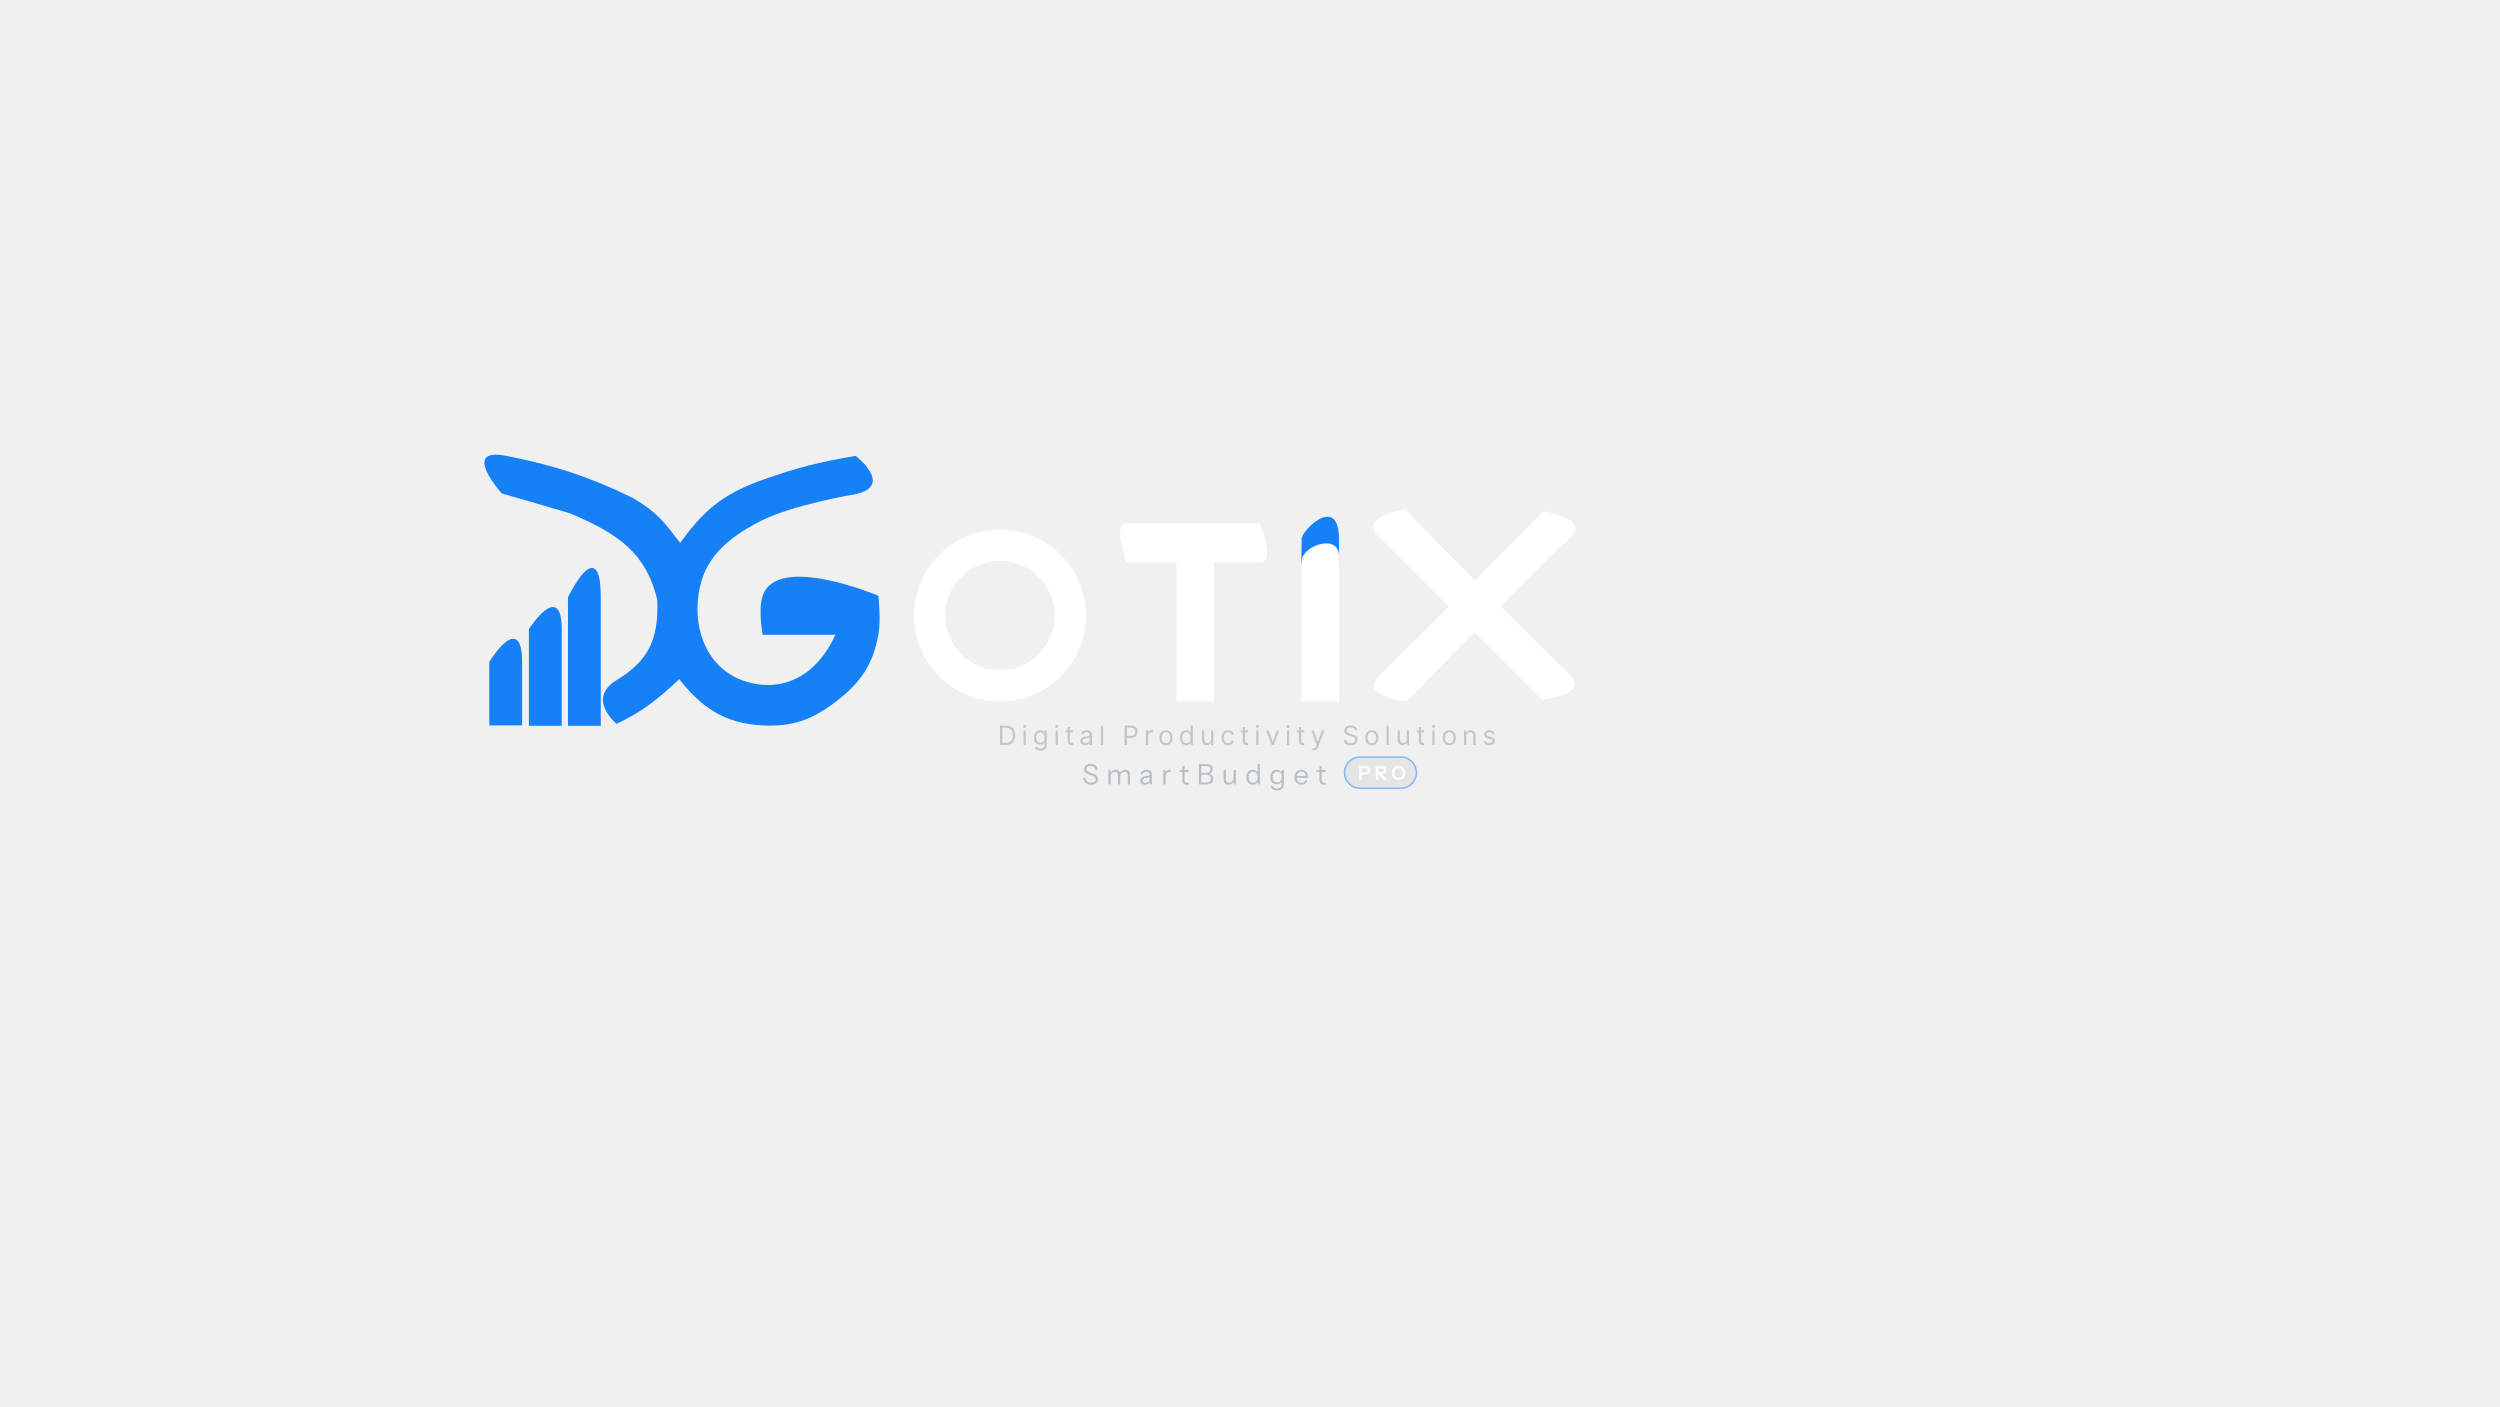
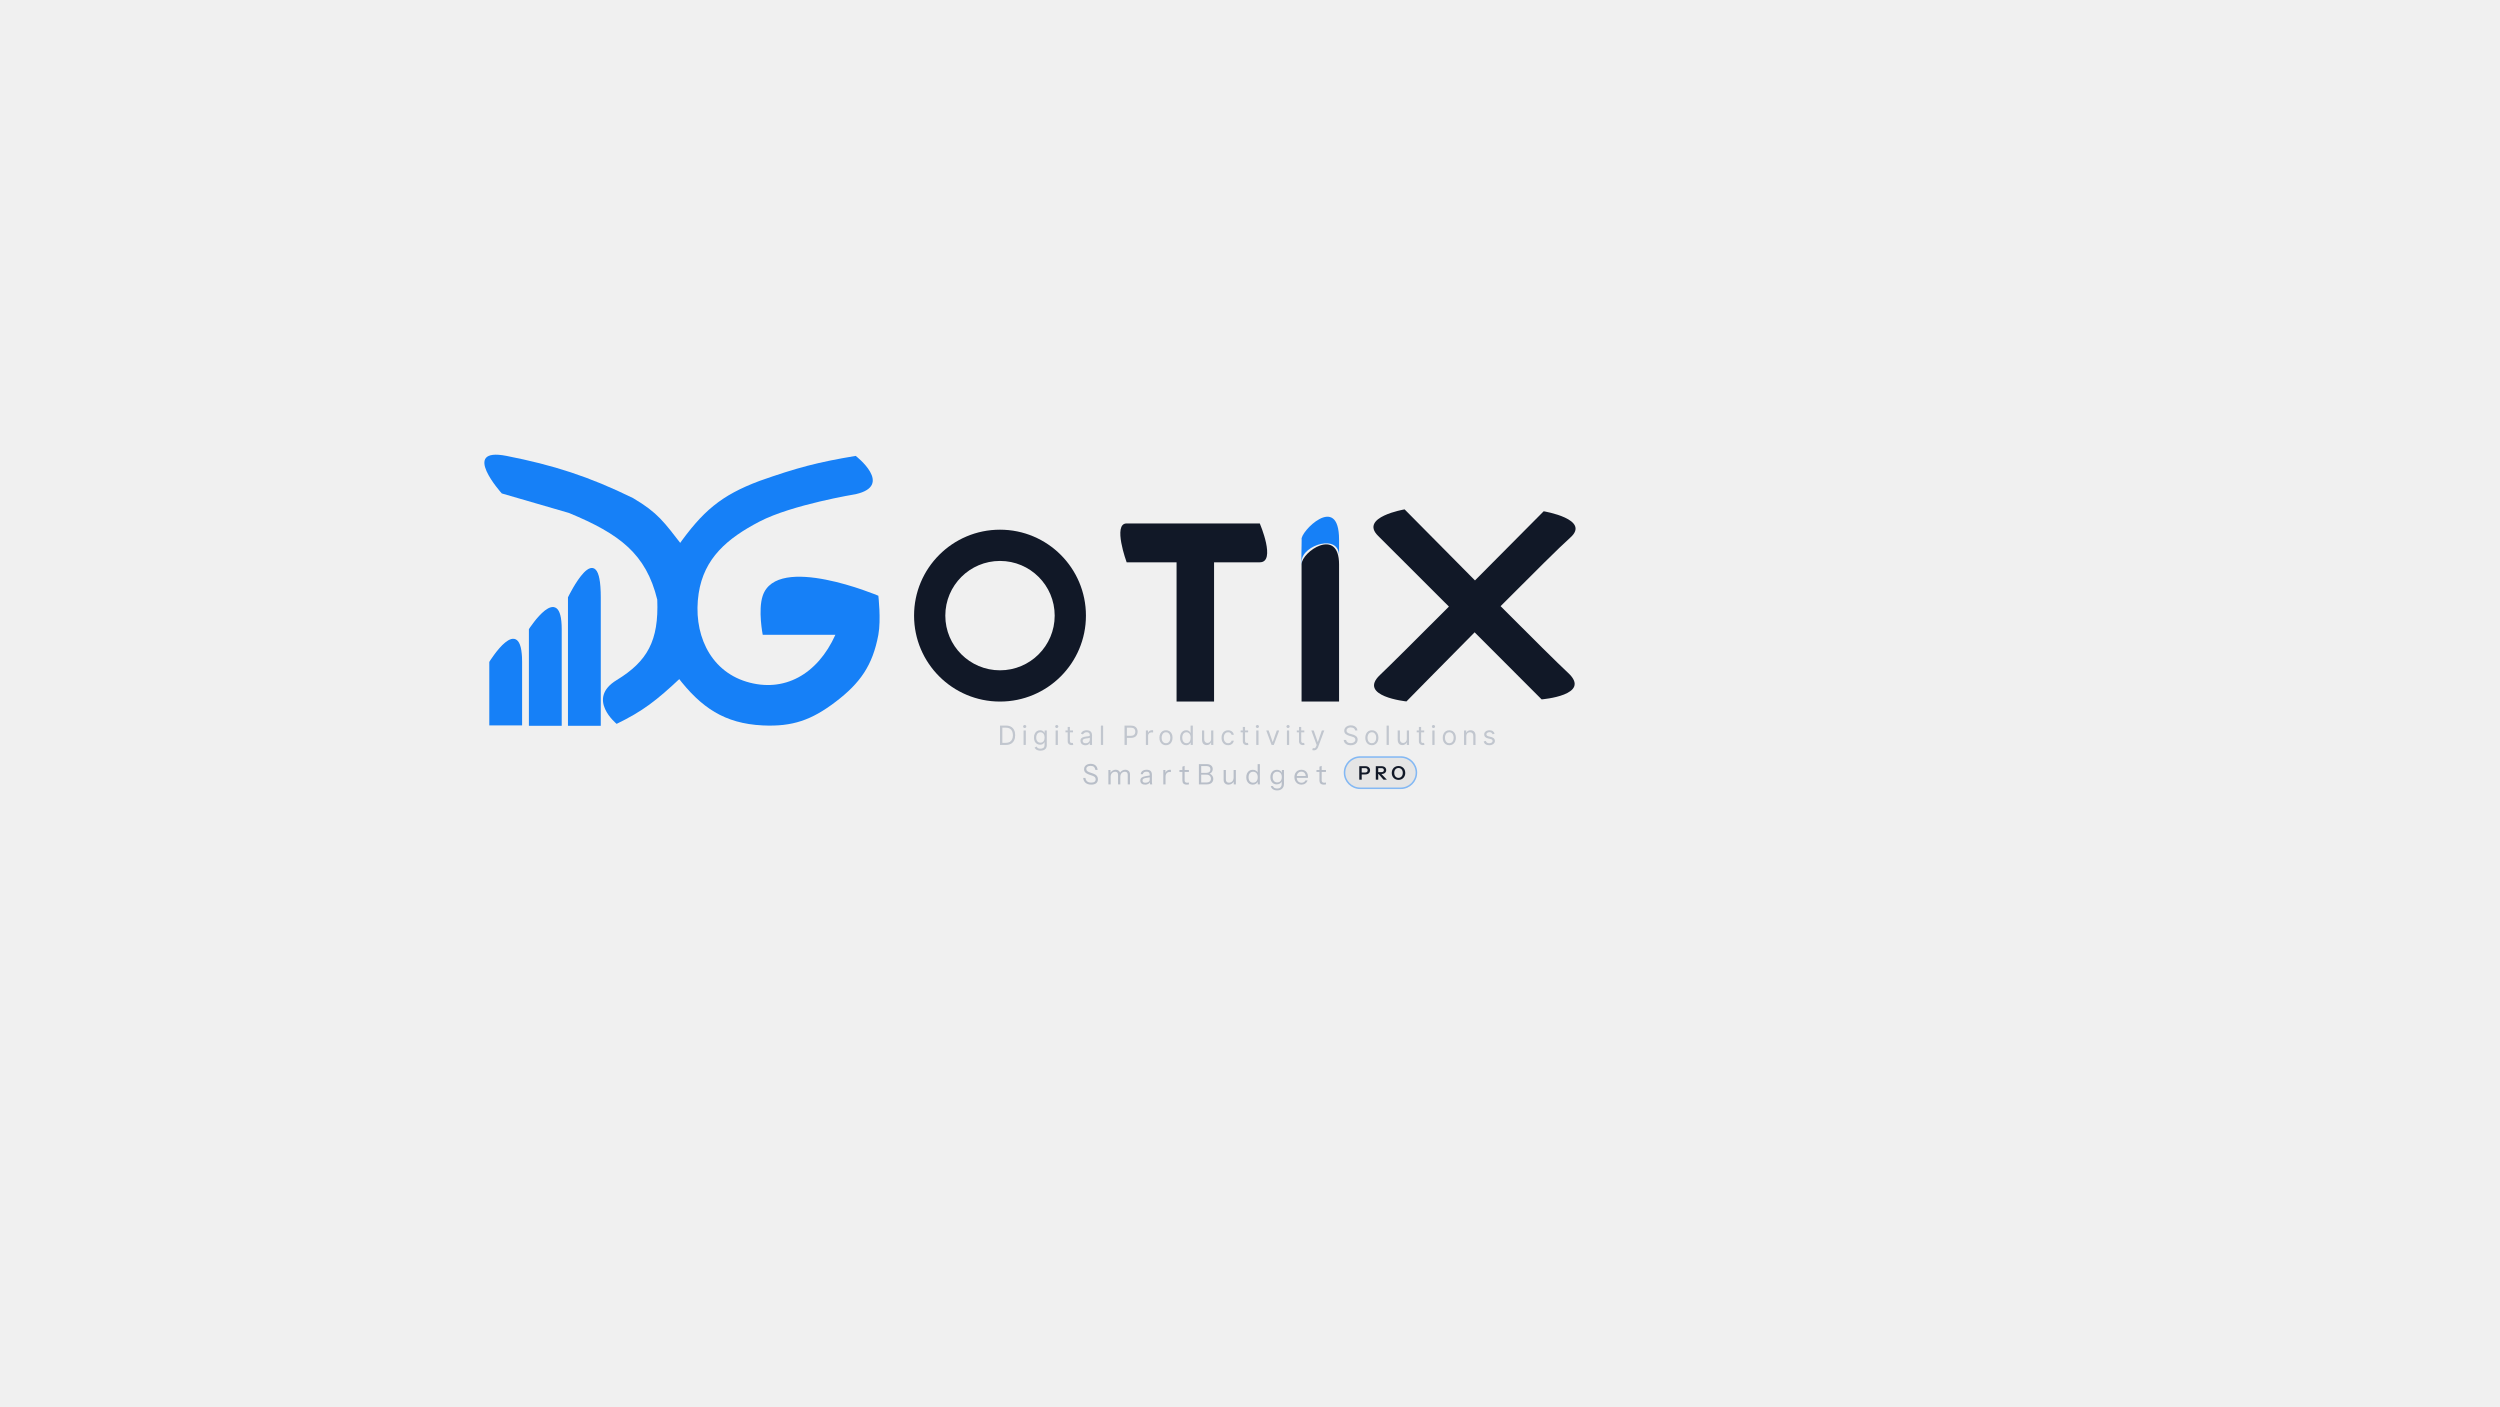
<svg xmlns="http://www.w3.org/2000/svg" width="1600" height="900" viewBox="0 0 1600 900" fill="none">
  <path d="M405.145 318.77C376.923 304.932 354.113 297.669 324.145 291.77C294.178 285.872 321.14 315.794 321.14 315.794L364.14 328.294C396.605 341.748 413.494 354.47 420.645 383.77C421.696 410.083 414.349 423.252 394.645 435.27C374.942 447.288 394.645 463.27 394.645 463.27C411.221 455.234 420.137 448.396 435.645 433.77L437.145 349.77C424.71 333.752 421.145 328.27 405.145 318.77Z" fill="#1680F7" />
  <path d="M339 402.805C339.056 402.717 359 371.788 359 402.805V464H339V402.805Z" fill="#1680F7" />
  <path fill="#1680F7" d="M339 402.805C339.056 402.717 359 371.788 359 402.805V464H339V402.805Z" stroke="#1680F7" />
  <path d="M364 382.406C364.06 382.281 384 341.055 384 382.406V464H364V382.406Z" fill="#1680F7" />
  <path fill="#1680F7" d="M364 382.406C364.06 382.281 384 341.055 384 382.406V464H364V382.406Z" stroke="#1680F7" />
  <path d="M313.646 423.77C313.681 423.712 333.645 391.299 333.646 423.77V463.77H313.646V423.77Z" fill="#1680F7" />
  <path fill="#1680F7" d="M313.646 423.77C313.681 423.712 333.645 391.299 333.646 423.77V463.77H313.646V423.77Z" stroke="#1680F7" />
  <path d="M547.646 316.27C572.237 310.719 547.646 291.77 547.646 291.77C523.484 295.794 510.024 299.326 486.146 307.77C461.334 317.066 449.66 327.168 433.646 349.77V390.77V433.27C448.661 452.847 463.688 463.095 488.146 464.27C507.204 465.186 519.445 460.804 534.646 449.27C550.525 437.222 558.485 425.864 562.146 406.27C563.938 396.673 562.146 381.27 562.146 381.27C562.146 381.27 497.395 353.892 488.146 381.27C485.021 390.52 488.146 406.27 488.146 406.27H534.646C523.214 431.674 501.697 443.638 477.646 436.27C453.671 428.926 443.371 404.559 447.146 379.77C450.58 357.215 465.392 344.58 486.146 333.77C506.899 322.96 547.646 316.27 547.646 316.27Z" fill="#1680F7" />
-   <path d="M640 449C670.376 449 695 424.376 695 394C695 363.624 670.376 339 640 339C609.624 339 585 363.624 585 394C585 424.376 609.624 449 640 449ZM640 429C620.67 429 605 413.33 605 394C605 374.67 620.67 359 640 359C659.33 359 675 374.67 675 394C675 413.33 659.33 429 640 429Z" fill="white" />
-   <path d="M806.266 335C806.266 335 816.917 359.873 806.266 359.873H776.999V449H752.999V359.873C735.782 359.873 721.135 359.873 721.058 359.873C721.058 359.873 711.928 335 721.058 335H806.266Z" fill="white" />
-   <path d="M833 361.241C833 353 857 337 857 361.241C857 385.481 857 449 857 449H833C833 449 833 369.481 833 361.241Z" fill="white" />
+   <path d="M640 449C670.376 449 695 424.376 695 394C695 363.624 670.376 339 640 339C609.624 339 585 363.624 585 394C585 424.376 609.624 449 640 449ZM640 429C620.67 429 605 413.33 605 394C605 374.67 620.67 359 640 359C659.33 359 675 374.67 675 394C675 413.33 659.33 429 640 429Z" fill="#111827" />
+   <path d="M806.266 335C806.266 335 816.917 359.873 806.266 359.873H776.999V449H752.999V359.873C735.782 359.873 721.135 359.873 721.058 359.873C721.058 359.873 711.928 335 721.058 335H806.266Z" fill="#111827" />
+   <path d="M833 361.241C833 353 857 337 857 361.241C857 385.481 857 449 857 449H833C833 449 833 369.481 833 361.241Z" fill="#111827" />
  <path d="M833.06 345.383C831.606 340.805 857 314.765 857 345.383C857 376 857 356.277 857 356.277C857.486 341.05 833.502 348.86 833.06 359C832.619 369.14 833.06 345.383 833.06 345.383Z" fill="#1680F7" />
  <path opacity="0.85" d="M956.563 469.554L955.283 469.916C955.203 469.703 955.084 469.496 954.927 469.294C954.774 469.089 954.565 468.92 954.299 468.787C954.034 468.654 953.694 468.588 953.279 468.588C952.712 468.588 952.239 468.719 951.86 468.98C951.486 469.238 951.299 469.566 951.299 469.964C951.299 470.319 951.428 470.598 951.685 470.804C951.943 471.009 952.345 471.18 952.893 471.317L954.269 471.655C955.098 471.856 955.716 472.164 956.122 472.578C956.529 472.989 956.732 473.518 956.732 474.166C956.732 474.697 956.579 475.172 956.273 475.591C955.972 476.009 955.549 476.339 955.006 476.581C954.462 476.822 953.83 476.943 953.11 476.943C952.164 476.943 951.381 476.738 950.762 476.327C950.142 475.917 949.749 475.317 949.584 474.528L950.937 474.19C951.066 474.689 951.309 475.064 951.667 475.313C952.029 475.563 952.502 475.688 953.086 475.688C953.75 475.688 954.277 475.547 954.668 475.265C955.062 474.979 955.259 474.637 955.259 474.239C955.259 473.917 955.146 473.647 954.921 473.43C954.696 473.208 954.35 473.043 953.883 472.935L952.337 472.572C951.488 472.371 950.864 472.059 950.466 471.637C950.071 471.21 949.874 470.677 949.874 470.037C949.874 469.514 950.021 469.051 950.315 468.648C950.613 468.246 951.017 467.93 951.528 467.701C952.044 467.471 952.627 467.357 953.279 467.357C954.197 467.357 954.917 467.558 955.44 467.96C955.968 468.363 956.342 468.894 956.563 469.554Z" fill="#B8BEC8" />
  <path opacity="0.85" d="M938.415 471.172V476.75H936.991V467.477H938.367V468.926H938.488C938.705 468.455 939.035 468.077 939.478 467.791C939.921 467.501 940.492 467.357 941.192 467.357C941.82 467.357 942.37 467.485 942.841 467.743C943.311 467.996 943.678 468.383 943.939 468.902C944.201 469.417 944.332 470.069 944.332 470.858V476.75H942.907V470.955C942.907 470.226 942.718 469.659 942.339 469.252C941.961 468.842 941.442 468.636 940.782 468.636C940.327 468.636 939.921 468.735 939.562 468.932C939.208 469.129 938.929 469.417 938.723 469.795C938.518 470.174 938.415 470.633 938.415 471.172Z" fill="#B8BEC8" />
  <path opacity="0.85" d="M927.554 476.943C926.717 476.943 925.983 476.744 925.351 476.346C924.723 475.947 924.232 475.39 923.878 474.673C923.528 473.957 923.353 473.12 923.353 472.162C923.353 471.196 923.528 470.353 923.878 469.632C924.232 468.912 924.723 468.353 925.351 467.954C925.983 467.556 926.717 467.357 927.554 467.357C928.391 467.357 929.124 467.556 929.752 467.954C930.384 468.353 930.875 468.912 931.225 469.632C931.579 470.353 931.756 471.196 931.756 472.162C931.756 473.12 931.579 473.957 931.225 474.673C930.875 475.39 930.384 475.947 929.752 476.346C929.124 476.744 928.391 476.943 927.554 476.943ZM927.554 475.663C928.19 475.663 928.713 475.5 929.124 475.174C929.534 474.848 929.838 474.42 930.035 473.888C930.233 473.357 930.331 472.782 930.331 472.162C930.331 471.542 930.233 470.965 930.035 470.429C929.838 469.894 929.534 469.461 929.124 469.131C928.713 468.801 928.19 468.636 927.554 468.636C926.918 468.636 926.395 468.801 925.985 469.131C925.574 469.461 925.27 469.894 925.073 470.429C924.876 470.965 924.777 471.542 924.777 472.162C924.777 472.782 924.876 473.357 925.073 473.888C925.27 474.42 925.574 474.848 925.985 475.174C926.395 475.5 926.918 475.663 927.554 475.663Z" fill="#B8BEC8" />
  <path opacity="0.85" d="M916.693 476.75V467.477H918.118V476.75H916.693ZM917.418 465.932C917.14 465.932 916.9 465.837 916.699 465.648C916.502 465.459 916.403 465.232 916.403 464.966C916.403 464.7 916.502 464.473 916.699 464.284C916.9 464.095 917.14 464 917.418 464C917.695 464 917.933 464.095 918.13 464.284C918.331 464.473 918.432 464.7 918.432 464.966C918.432 465.232 918.331 465.459 918.13 465.648C917.933 465.837 917.695 465.932 917.418 465.932Z" fill="#B8BEC8" />
  <path opacity="0.85" d="M911.49 467.477V468.685H906.685V467.477H911.49ZM908.085 465.256H909.51V474.094C909.51 474.496 909.568 474.798 909.685 474.999C909.806 475.196 909.959 475.329 910.144 475.398C910.333 475.462 910.532 475.494 910.741 475.494C910.898 475.494 911.027 475.486 911.128 475.47C911.228 475.45 911.309 475.434 911.369 475.422L911.659 476.702C911.562 476.738 911.428 476.774 911.255 476.81C911.081 476.851 910.862 476.871 910.596 476.871C910.194 476.871 909.8 476.784 909.413 476.611C909.031 476.438 908.713 476.174 908.459 475.82C908.21 475.466 908.085 475.019 908.085 474.48V465.256Z" fill="#B8BEC8" />
  <path opacity="0.85" d="M900.363 472.959V467.477H901.788V476.75H900.363V475.18H900.267C900.049 475.651 899.711 476.052 899.252 476.382C898.794 476.708 898.214 476.871 897.514 476.871C896.934 476.871 896.419 476.744 895.968 476.49C895.518 476.233 895.163 475.846 894.906 475.331C894.648 474.812 894.52 474.158 894.52 473.369V467.477H895.944V473.273C895.944 473.949 896.133 474.488 896.512 474.891C896.894 475.293 897.381 475.494 897.973 475.494C898.327 475.494 898.687 475.404 899.053 475.223C899.424 475.042 899.733 474.764 899.983 474.39C900.236 474.015 900.363 473.538 900.363 472.959Z" fill="#B8BEC8" />
  <path opacity="0.85" d="M888.85 464.386V476.75H887.425V464.386H888.85Z" fill="#B8BEC8" />
  <path opacity="0.85" d="M877.989 476.943C877.152 476.943 876.417 476.744 875.785 476.346C875.157 475.947 874.666 475.39 874.312 474.673C873.962 473.957 873.787 473.12 873.787 472.162C873.787 471.196 873.962 470.353 874.312 469.632C874.666 468.912 875.157 468.353 875.785 467.954C876.417 467.556 877.152 467.357 877.989 467.357C878.826 467.357 879.558 467.556 880.186 467.954C880.818 468.353 881.309 468.912 881.659 469.632C882.013 470.353 882.191 471.196 882.191 472.162C882.191 473.12 882.013 473.957 881.659 474.673C881.309 475.39 880.818 475.947 880.186 476.346C879.558 476.744 878.826 476.943 877.989 476.943ZM877.989 475.663C878.625 475.663 879.148 475.5 879.558 475.174C879.969 474.848 880.273 474.42 880.47 473.888C880.667 473.357 880.766 472.782 880.766 472.162C880.766 471.542 880.667 470.965 880.47 470.429C880.273 469.894 879.969 469.461 879.558 469.131C879.148 468.801 878.625 468.636 877.989 468.636C877.353 468.636 876.83 468.801 876.419 469.131C876.009 469.461 875.705 469.894 875.508 470.429C875.31 470.965 875.212 471.542 875.212 472.162C875.212 472.782 875.31 473.357 875.508 473.888C875.705 474.42 876.009 474.848 876.419 475.174C876.83 475.5 877.353 475.663 877.989 475.663Z" fill="#B8BEC8" />
  <path opacity="0.85" d="M867.275 467.477C867.203 466.866 866.909 466.391 866.394 466.053C865.879 465.714 865.247 465.545 864.498 465.545C863.951 465.545 863.472 465.634 863.061 465.811C862.655 465.988 862.337 466.232 862.108 466.542C861.882 466.851 861.77 467.204 861.77 467.598C861.77 467.928 861.848 468.212 862.005 468.449C862.166 468.683 862.371 468.878 862.621 469.035C862.87 469.188 863.132 469.314 863.406 469.415C863.679 469.512 863.931 469.59 864.16 469.651L865.416 469.989C865.738 470.073 866.096 470.19 866.49 470.339C866.889 470.488 867.269 470.691 867.631 470.948C867.998 471.202 868.3 471.528 868.537 471.926C868.774 472.325 868.893 472.814 868.893 473.393C868.893 474.062 868.718 474.665 868.368 475.205C868.022 475.744 867.515 476.172 866.847 476.49C866.183 476.808 865.376 476.967 864.426 476.967C863.54 476.967 862.774 476.824 862.126 476.539C861.482 476.253 860.975 475.855 860.604 475.343C860.238 474.832 860.031 474.239 859.983 473.562H861.528C861.568 474.029 861.725 474.416 861.999 474.722C862.277 475.023 862.627 475.249 863.049 475.398C863.476 475.543 863.935 475.615 864.426 475.615C864.997 475.615 865.51 475.522 865.965 475.337C866.42 475.148 866.78 474.887 867.046 474.553C867.311 474.214 867.444 473.82 867.444 473.369C867.444 472.959 867.33 472.625 867.1 472.367C866.871 472.11 866.569 471.9 866.195 471.739C865.82 471.578 865.416 471.437 864.981 471.317L863.46 470.882C862.494 470.604 861.729 470.208 861.166 469.693C860.602 469.178 860.321 468.504 860.321 467.67C860.321 466.978 860.508 466.375 860.882 465.859C861.26 465.34 861.768 464.938 862.403 464.652C863.043 464.362 863.758 464.217 864.547 464.217C865.343 464.217 866.052 464.36 866.672 464.646C867.291 464.928 867.782 465.314 868.145 465.805C868.511 466.296 868.704 466.853 868.724 467.477H867.275Z" fill="#B8BEC8" />
  <path opacity="0.85" d="M840.874 480.227C840.633 480.227 840.417 480.207 840.228 480.167C840.039 480.131 839.908 480.094 839.836 480.058L840.198 478.803C840.544 478.891 840.85 478.923 841.116 478.899C841.381 478.875 841.617 478.756 841.822 478.543C842.031 478.334 842.222 477.994 842.396 477.523L842.661 476.798L839.232 467.477H840.778L843.337 474.866H843.434L845.994 467.477H847.539L843.603 478.102C843.426 478.581 843.206 478.978 842.945 479.292C842.683 479.609 842.379 479.845 842.033 479.998C841.691 480.151 841.305 480.227 840.874 480.227Z" fill="#B8BEC8" />
  <path opacity="0.85" d="M834.754 467.477V468.685H829.948V467.477H834.754ZM831.349 465.256H832.774V474.094C832.774 474.496 832.832 474.798 832.949 474.999C833.069 475.196 833.222 475.329 833.407 475.398C833.597 475.462 833.796 475.494 834.005 475.494C834.162 475.494 834.291 475.486 834.391 475.47C834.492 475.45 834.573 475.434 834.633 475.422L834.923 476.702C834.826 476.738 834.691 476.774 834.518 476.81C834.345 476.851 834.126 476.871 833.86 476.871C833.458 476.871 833.063 476.784 832.677 476.611C832.295 476.438 831.977 476.174 831.723 475.82C831.474 475.466 831.349 475.019 831.349 474.48V465.256Z" fill="#B8BEC8" />
  <path opacity="0.85" d="M823.627 476.75V467.477H825.051V476.75H823.627ZM824.351 465.932C824.073 465.932 823.834 465.837 823.633 465.648C823.436 465.459 823.337 465.232 823.337 464.966C823.337 464.7 823.436 464.473 823.633 464.284C823.834 464.095 824.073 464 824.351 464C824.629 464 824.866 464.095 825.063 464.284C825.265 464.473 825.365 464.7 825.365 464.966C825.365 465.232 825.265 465.459 825.063 465.648C824.866 465.837 824.629 465.932 824.351 465.932Z" fill="#B8BEC8" />
  <path opacity="0.85" d="M818.686 467.477L815.257 476.75H813.808L810.379 467.477H811.925L814.485 474.866H814.581L817.141 467.477H818.686Z" fill="#B8BEC8" />
  <path opacity="0.85" d="M804.009 476.75V467.477H805.434V476.75H804.009ZM804.734 465.932C804.456 465.932 804.217 465.837 804.016 465.648C803.818 465.459 803.72 465.232 803.72 464.966C803.72 464.7 803.818 464.473 804.016 464.284C804.217 464.095 804.456 464 804.734 464C805.012 464 805.249 464.095 805.446 464.284C805.648 464.473 805.748 464.7 805.748 464.966C805.748 465.232 805.648 465.459 805.446 465.648C805.249 465.837 805.012 465.932 804.734 465.932Z" fill="#B8BEC8" />
  <path opacity="0.85" d="M798.806 467.477V468.685H794.001V467.477H798.806ZM795.402 465.256H796.826V474.094C796.826 474.496 796.885 474.798 797.001 474.999C797.122 475.196 797.275 475.329 797.46 475.398C797.649 475.462 797.849 475.494 798.058 475.494C798.215 475.494 798.344 475.486 798.444 475.47C798.545 475.45 798.625 475.434 798.686 475.422L798.975 476.702C798.879 476.738 798.744 476.774 798.571 476.81C798.398 476.851 798.179 476.871 797.913 476.871C797.51 476.871 797.116 476.784 796.73 476.611C796.347 476.438 796.029 476.174 795.776 475.82C795.526 475.466 795.402 475.019 795.402 474.48V465.256Z" fill="#B8BEC8" />
  <path opacity="0.85" d="M785.985 476.943C785.116 476.943 784.367 476.738 783.739 476.327C783.111 475.917 782.628 475.351 782.29 474.631C781.952 473.911 781.783 473.088 781.783 472.162C781.783 471.22 781.956 470.389 782.302 469.669C782.653 468.944 783.139 468.379 783.763 467.972C784.391 467.562 785.124 467.357 785.961 467.357C786.613 467.357 787.2 467.477 787.724 467.719C788.247 467.96 788.675 468.298 789.009 468.733C789.343 469.168 789.551 469.675 789.631 470.254H788.206C788.098 469.832 787.856 469.457 787.482 469.131C787.112 468.801 786.613 468.636 785.985 468.636C785.43 468.636 784.943 468.781 784.524 469.071C784.109 469.357 783.785 469.761 783.552 470.284C783.323 470.804 783.208 471.413 783.208 472.114C783.208 472.83 783.321 473.454 783.546 473.985C783.775 474.516 784.097 474.929 784.512 475.223C784.93 475.516 785.421 475.663 785.985 475.663C786.355 475.663 786.691 475.599 786.993 475.47C787.295 475.341 787.55 475.156 787.76 474.915C787.969 474.673 788.118 474.384 788.206 474.045H789.631C789.551 474.593 789.351 475.086 789.034 475.525C788.72 475.959 788.303 476.305 787.784 476.563C787.269 476.816 786.669 476.943 785.985 476.943Z" fill="#B8BEC8" />
  <path opacity="0.85" d="M775.124 472.959V467.477H776.548V476.75H775.124V475.18H775.027C774.81 475.651 774.472 476.052 774.013 476.382C773.554 476.708 772.974 476.871 772.274 476.871C771.695 476.871 771.179 476.744 770.729 476.49C770.278 476.233 769.924 475.846 769.666 475.331C769.409 474.812 769.28 474.158 769.28 473.369V467.477H770.705V473.273C770.705 473.949 770.894 474.488 771.272 474.891C771.654 475.293 772.141 475.494 772.733 475.494C773.087 475.494 773.447 475.404 773.814 475.223C774.184 475.042 774.494 474.764 774.743 474.39C774.997 474.015 775.124 473.538 775.124 472.959Z" fill="#B8BEC8" />
  <path opacity="0.85" d="M759.163 476.943C758.39 476.943 757.708 476.748 757.116 476.358C756.525 475.963 756.062 475.408 755.728 474.691C755.394 473.971 755.227 473.12 755.227 472.138C755.227 471.164 755.394 470.319 755.728 469.602C756.062 468.886 756.527 468.332 757.122 467.942C757.718 467.552 758.406 467.357 759.187 467.357C759.79 467.357 760.267 467.457 760.618 467.658C760.972 467.856 761.241 468.081 761.426 468.335C761.616 468.584 761.763 468.789 761.867 468.95H761.988V464.386H763.413V476.75H762.036V475.325H761.867C761.763 475.494 761.614 475.708 761.42 475.965C761.227 476.219 760.952 476.446 760.593 476.647C760.235 476.845 759.758 476.943 759.163 476.943ZM759.356 475.663C759.927 475.663 760.41 475.514 760.805 475.217C761.199 474.915 761.499 474.498 761.704 473.967C761.909 473.432 762.012 472.814 762.012 472.114C762.012 471.421 761.911 470.816 761.71 470.297C761.509 469.773 761.211 469.367 760.817 469.077C760.422 468.783 759.935 468.636 759.356 468.636C758.752 468.636 758.249 468.791 757.847 469.101C757.448 469.407 757.148 469.824 756.947 470.351C756.75 470.874 756.651 471.462 756.651 472.114C756.651 472.774 756.752 473.373 756.953 473.913C757.158 474.448 757.46 474.875 757.859 475.192C758.261 475.506 758.76 475.663 759.356 475.663Z" fill="#B8BEC8" />
  <path opacity="0.85" d="M746.225 476.943C745.388 476.943 744.653 476.744 744.021 476.346C743.393 475.947 742.902 475.39 742.548 474.673C742.198 473.957 742.023 473.12 742.023 472.162C742.023 471.196 742.198 470.353 742.548 469.632C742.902 468.912 743.393 468.353 744.021 467.954C744.653 467.556 745.388 467.357 746.225 467.357C747.062 467.357 747.794 467.556 748.422 467.954C749.054 468.353 749.545 468.912 749.895 469.632C750.249 470.353 750.426 471.196 750.426 472.162C750.426 473.12 750.249 473.957 749.895 474.673C749.545 475.39 749.054 475.947 748.422 476.346C747.794 476.744 747.062 476.943 746.225 476.943ZM746.225 475.663C746.861 475.663 747.384 475.5 747.794 475.174C748.205 474.848 748.509 474.42 748.706 473.888C748.903 473.357 749.002 472.782 749.002 472.162C749.002 471.542 748.903 470.965 748.706 470.429C748.509 469.894 748.205 469.461 747.794 469.131C747.384 468.801 746.861 468.636 746.225 468.636C745.589 468.636 745.066 468.801 744.655 469.131C744.245 469.461 743.941 469.894 743.743 470.429C743.546 470.965 743.448 471.542 743.448 472.162C743.448 472.782 743.546 473.357 743.743 473.888C743.941 474.42 744.245 474.848 744.655 475.174C745.066 475.5 745.589 475.663 746.225 475.663Z" fill="#B8BEC8" />
  <path opacity="0.85" d="M733.355 476.75V467.477H734.731V468.878H734.828C734.997 468.419 735.303 468.047 735.745 467.761C736.188 467.475 736.687 467.332 737.243 467.332C737.347 467.332 737.478 467.334 737.635 467.338C737.792 467.342 737.911 467.348 737.991 467.357V468.805C737.943 468.793 737.832 468.775 737.659 468.751C737.49 468.723 737.311 468.709 737.122 468.709C736.671 468.709 736.269 468.803 735.914 468.993C735.564 469.178 735.287 469.435 735.081 469.765C734.88 470.091 734.779 470.464 734.779 470.882V476.75H733.355Z" fill="#B8BEC8" />
  <path opacity="0.85" d="M719.697 476.75V464.386H723.874C724.844 464.386 725.637 464.561 726.253 464.912C726.873 465.258 727.331 465.727 727.629 466.318C727.927 466.91 728.076 467.57 728.076 468.298C728.076 469.027 727.927 469.689 727.629 470.284C727.336 470.88 726.881 471.355 726.265 471.709C725.649 472.059 724.86 472.234 723.898 472.234H720.904V470.906H723.85C724.514 470.906 725.048 470.792 725.45 470.562C725.852 470.333 726.144 470.023 726.325 469.632C726.51 469.238 726.603 468.793 726.603 468.298C726.603 467.803 726.51 467.361 726.325 466.97C726.144 466.58 725.85 466.274 725.444 466.053C725.037 465.827 724.498 465.714 723.826 465.714H721.194V476.75H719.697Z" fill="#B8BEC8" />
  <path opacity="0.85" d="M705.993 464.386V476.75H704.568V464.386H705.993Z" fill="#B8BEC8" />
  <path opacity="0.85" d="M694.658 476.967C694.07 476.967 693.537 476.857 693.058 476.635C692.579 476.41 692.199 476.086 691.917 475.663C691.635 475.237 691.495 474.722 691.495 474.118C691.495 473.587 691.599 473.156 691.809 472.826C692.018 472.492 692.298 472.23 692.648 472.041C692.998 471.852 693.384 471.711 693.807 471.619C694.233 471.522 694.662 471.446 695.093 471.389C695.656 471.317 696.113 471.262 696.463 471.226C696.817 471.186 697.075 471.12 697.236 471.027C697.401 470.934 697.483 470.773 697.483 470.544V470.496C697.483 469.9 697.32 469.437 696.994 469.107C696.672 468.777 696.183 468.612 695.527 468.612C694.847 468.612 694.314 468.761 693.928 469.059C693.541 469.357 693.269 469.675 693.113 470.013L691.76 469.53C692.002 468.966 692.324 468.528 692.726 468.214C693.133 467.896 693.575 467.674 694.054 467.55C694.537 467.421 695.012 467.357 695.479 467.357C695.777 467.357 696.119 467.393 696.505 467.465C696.896 467.534 697.272 467.676 697.634 467.894C698 468.111 698.304 468.439 698.546 468.878C698.787 469.317 698.908 469.904 698.908 470.641V476.75H697.483V475.494H697.411C697.314 475.696 697.153 475.911 696.928 476.14C696.702 476.37 696.403 476.565 696.028 476.726C695.654 476.887 695.197 476.967 694.658 476.967ZM694.875 475.688C695.439 475.688 695.914 475.577 696.3 475.355C696.69 475.134 696.984 474.848 697.181 474.498C697.383 474.148 697.483 473.78 697.483 473.393V472.089C697.423 472.162 697.29 472.228 697.085 472.289C696.884 472.345 696.65 472.395 696.385 472.44C696.123 472.48 695.867 472.516 695.618 472.548C695.372 472.576 695.173 472.601 695.02 472.621C694.65 472.669 694.304 472.748 693.982 472.856C693.664 472.961 693.406 473.12 693.209 473.333C693.016 473.542 692.919 473.828 692.919 474.19C692.919 474.685 693.102 475.06 693.469 475.313C693.839 475.563 694.308 475.688 694.875 475.688Z" fill="#B8BEC8" />
  <path opacity="0.85" d="M686.726 467.477V468.685H681.921V467.477H686.726ZM683.321 465.256H684.746V474.094C684.746 474.496 684.804 474.798 684.921 474.999C685.042 475.196 685.195 475.329 685.38 475.398C685.569 475.462 685.768 475.494 685.977 475.494C686.134 475.494 686.263 475.486 686.364 475.47C686.464 475.45 686.545 475.434 686.605 475.422L686.895 476.702C686.798 476.738 686.664 476.774 686.491 476.81C686.318 476.851 686.098 476.871 685.833 476.871C685.43 476.871 685.036 476.784 684.649 476.611C684.267 476.438 683.949 476.174 683.696 475.82C683.446 475.466 683.321 475.019 683.321 474.48V465.256Z" fill="#B8BEC8" />
  <path opacity="0.85" d="M675.599 476.75V467.477H677.024V476.75H675.599ZM676.324 465.932C676.046 465.932 675.807 465.837 675.605 465.648C675.408 465.459 675.31 465.232 675.31 464.966C675.31 464.7 675.408 464.473 675.605 464.284C675.807 464.095 676.046 464 676.324 464C676.601 464 676.839 464.095 677.036 464.284C677.237 464.473 677.338 464.7 677.338 464.966C677.338 465.232 677.237 465.459 677.036 465.648C676.839 465.837 676.601 465.932 676.324 465.932Z" fill="#B8BEC8" />
  <path opacity="0.85" d="M665.923 480.42C665.234 480.42 664.643 480.332 664.148 480.155C663.653 479.982 663.24 479.752 662.91 479.467C662.584 479.185 662.325 478.883 662.131 478.561L663.266 477.764C663.395 477.933 663.558 478.126 663.755 478.344C663.953 478.565 664.222 478.756 664.564 478.917C664.91 479.082 665.363 479.165 665.923 479.165C666.671 479.165 667.289 478.984 667.776 478.621C668.263 478.259 668.506 477.692 668.506 476.919V475.036H668.386C668.281 475.205 668.132 475.414 667.939 475.663C667.75 475.909 667.476 476.128 667.118 476.321C666.764 476.511 666.285 476.605 665.681 476.605C664.933 476.605 664.261 476.428 663.665 476.074C663.073 475.72 662.604 475.205 662.258 474.528C661.916 473.852 661.745 473.031 661.745 472.065C661.745 471.116 661.912 470.288 662.246 469.584C662.58 468.876 663.045 468.328 663.641 467.942C664.236 467.552 664.925 467.357 665.705 467.357C666.309 467.357 666.788 467.457 667.142 467.658C667.5 467.856 667.774 468.081 667.963 468.335C668.156 468.584 668.305 468.789 668.41 468.95H668.555V467.477H669.931V477.016C669.931 477.813 669.75 478.46 669.388 478.96C669.03 479.463 668.547 479.831 667.939 480.064C667.335 480.302 666.663 480.42 665.923 480.42ZM665.874 475.325C666.446 475.325 666.929 475.194 667.323 474.933C667.718 474.671 668.017 474.295 668.223 473.804C668.428 473.313 668.531 472.725 668.531 472.041C668.531 471.373 668.43 470.784 668.229 470.272C668.028 469.761 667.73 469.361 667.335 469.071C666.941 468.781 666.454 468.636 665.874 468.636C665.271 468.636 664.768 468.789 664.365 469.095C663.967 469.401 663.667 469.812 663.466 470.327C663.268 470.842 663.17 471.413 663.17 472.041C663.17 472.685 663.27 473.255 663.472 473.75C663.677 474.241 663.979 474.627 664.377 474.909C664.78 475.186 665.279 475.325 665.874 475.325Z" fill="#B8BEC8" />
  <path opacity="0.85" d="M655.086 476.75V467.477H656.51V476.75H655.086ZM655.81 465.932C655.532 465.932 655.293 465.837 655.092 465.648C654.895 465.459 654.796 465.232 654.796 464.966C654.796 464.7 654.895 464.473 655.092 464.284C655.293 464.095 655.532 464 655.81 464C656.088 464 656.325 464.095 656.522 464.284C656.724 464.473 656.824 464.7 656.824 464.966C656.824 465.232 656.724 465.459 656.522 465.648C656.325 465.837 656.088 465.932 655.81 465.932Z" fill="#B8BEC8" />
  <path opacity="0.85" d="M643.815 476.75H640V464.386H643.984C645.184 464.386 646.21 464.634 647.063 465.129C647.916 465.62 648.57 466.326 649.025 467.248C649.48 468.165 649.707 469.264 649.707 470.544C649.707 471.832 649.478 472.941 649.019 473.87C648.56 474.796 647.892 475.508 647.015 476.007C646.138 476.502 645.071 476.75 643.815 476.75ZM641.497 475.422H643.719C644.741 475.422 645.588 475.225 646.26 474.83C646.932 474.436 647.433 473.874 647.763 473.146C648.094 472.417 648.259 471.55 648.259 470.544C648.259 469.546 648.096 468.687 647.77 467.966C647.444 467.242 646.957 466.686 646.309 466.3C645.661 465.91 644.854 465.714 643.888 465.714H641.497V475.422Z" fill="#B8BEC8" />
-   <path d="M898.942 326C898.942 326 920.334 347.677 943.982 371.477C967.175 348.18 987.927 327.246 987.961 327.212C987.961 327.212 1018.43 332.301 1004.9 344.146C999.314 349.03 980.53 367.696 960.375 387.947C979.602 407.229 997.423 424.954 1003.59 430.651C1019.08 444.95 986.738 447.599 986.639 447.607C986.639 447.607 966.49 427.425 943.764 404.679C920.751 427.91 900.21 448.83 900.127 448.915C900.127 448.915 868.7 445.672 883.192 431.981C889.086 426.414 907.513 408.044 927.306 388.209C906.564 367.457 887.138 348.04 881.987 342.956C869.778 330.905 898.942 326 898.942 326Z" fill="white" />
+   <path d="M898.942 326C898.942 326 920.334 347.677 943.982 371.477C967.175 348.18 987.927 327.246 987.961 327.212C987.961 327.212 1018.43 332.301 1004.9 344.146C999.314 349.03 980.53 367.696 960.375 387.947C979.602 407.229 997.423 424.954 1003.59 430.651C1019.08 444.95 986.738 447.599 986.639 447.607C986.639 447.607 966.49 427.425 943.764 404.679C920.751 427.91 900.21 448.83 900.127 448.915C900.127 448.915 868.7 445.672 883.192 431.981C889.086 426.414 907.513 408.044 927.306 388.209C906.564 367.457 887.138 348.04 881.987 342.956C869.778 330.905 898.942 326 898.942 326Z" fill="#111827" />
  <path d="M698.415 502.162C696.903 502.162 695.697 501.79 694.797 501.046C693.909 500.302 693.387 499.24 693.231 497.86H694.671C694.803 498.856 695.181 499.606 695.805 500.11C696.429 500.614 697.293 500.866 698.397 500.866C699.333 500.866 700.035 500.692 700.503 500.344C700.983 499.984 701.223 499.462 701.223 498.778C701.223 498.19 701.061 497.722 700.737 497.374C700.413 497.026 699.909 496.738 699.225 496.51L697.047 495.754C695.943 495.37 695.127 494.908 694.599 494.368C694.071 493.816 693.807 493.12 693.807 492.28C693.807 491.584 693.981 490.984 694.329 490.48C694.677 489.964 695.169 489.562 695.805 489.274C696.441 488.986 697.179 488.842 698.019 488.842C699.315 488.842 700.353 489.184 701.133 489.868C701.913 490.54 702.363 491.5 702.483 492.748H701.043C700.887 491.848 700.563 491.188 700.071 490.768C699.591 490.348 698.895 490.138 697.983 490.138C697.119 490.138 696.447 490.312 695.967 490.66C695.487 491.008 695.247 491.5 695.247 492.136C695.247 492.676 695.415 493.108 695.751 493.432C696.087 493.756 696.609 494.038 697.317 494.278L699.639 495.088C700.647 495.436 701.403 495.91 701.907 496.51C702.411 497.098 702.663 497.848 702.663 498.76C702.663 499.84 702.291 500.68 701.547 501.28C700.815 501.868 699.771 502.162 698.415 502.162ZM709.366 502V492.82H710.716V494.98H710.806V502H709.366ZM715.558 502V495.916C715.558 495.22 715.402 494.71 715.09 494.386C714.778 494.062 714.328 493.9 713.74 493.9C713.188 493.9 712.69 494.032 712.246 494.296C711.802 494.56 711.448 494.926 711.184 495.394C710.932 495.862 710.806 496.408 710.806 497.032L710.572 494.854C710.884 494.17 711.352 493.63 711.976 493.234C712.6 492.838 713.278 492.64 714.01 492.64C714.898 492.64 715.618 492.904 716.17 493.432C716.722 493.948 716.998 494.65 716.998 495.538V502H715.558ZM721.75 502V495.916C721.75 495.22 721.594 494.71 721.282 494.386C720.97 494.062 720.52 493.9 719.932 493.9C719.38 493.9 718.882 494.032 718.438 494.296C717.994 494.56 717.64 494.926 717.376 495.394C717.124 495.862 716.998 496.408 716.998 497.032L716.638 494.854C716.95 494.17 717.43 493.63 718.078 493.234C718.726 492.838 719.422 492.64 720.166 492.64C721.054 492.64 721.78 492.904 722.344 493.432C722.908 493.948 723.19 494.65 723.19 495.538V502H721.75ZM736.041 502C735.993 501.796 735.957 501.562 735.933 501.298C735.921 501.034 735.915 500.698 735.915 500.29H735.825V495.898C735.825 495.202 735.663 494.692 735.339 494.368C735.027 494.032 734.517 493.864 733.809 493.864C733.113 493.864 732.555 494.008 732.135 494.296C731.727 494.572 731.499 494.968 731.451 495.484H730.065C730.125 494.596 730.497 493.9 731.181 493.396C731.865 492.892 732.759 492.64 733.863 492.64C735.003 492.64 735.849 492.91 736.401 493.45C736.953 493.99 737.229 494.8 737.229 495.88V500.29C737.229 500.554 737.247 500.83 737.283 501.118C737.319 501.394 737.367 501.688 737.427 502H736.041ZM732.891 502.18C731.943 502.18 731.187 501.952 730.623 501.496C730.071 501.028 729.795 500.392 729.795 499.588C729.795 498.784 730.071 498.16 730.623 497.716C731.175 497.272 731.979 496.96 733.035 496.78L736.239 496.24V497.428L733.251 497.896C732.579 498.004 732.069 498.184 731.721 498.436C731.373 498.688 731.199 499.054 731.199 499.534C731.199 500.002 731.355 500.356 731.667 500.596C731.991 500.836 732.465 500.956 733.089 500.956C733.893 500.956 734.547 500.776 735.051 500.416C735.567 500.044 735.825 499.564 735.825 498.976L736.059 500.254C735.867 500.866 735.489 501.34 734.925 501.676C734.373 502.012 733.695 502.18 732.891 502.18ZM744.504 502V492.82H745.854V495.16H745.944V502H744.504ZM745.944 497.212L745.71 495.034C745.926 494.254 746.31 493.66 746.862 493.252C747.414 492.844 748.05 492.64 748.77 492.64C749.07 492.64 749.274 492.664 749.382 492.712V494.098C749.322 494.074 749.238 494.062 749.13 494.062C749.022 494.05 748.89 494.044 748.734 494.044C747.822 494.044 747.126 494.32 746.646 494.872C746.178 495.412 745.944 496.192 745.944 497.212ZM759.637 502.162C758.617 502.162 757.873 501.934 757.405 501.478C756.949 501.01 756.721 500.338 756.721 499.462V490.678L758.161 490.138V499.444C758.161 499.96 758.293 500.338 758.557 500.578C758.821 500.818 759.253 500.938 759.853 500.938C760.093 500.938 760.297 500.926 760.465 500.902C760.645 500.866 760.789 500.824 760.897 500.776V502C760.777 502.048 760.603 502.084 760.375 502.108C760.159 502.144 759.913 502.162 759.637 502.162ZM754.831 494.044V492.82H760.897V494.044H754.831ZM768.26 502V500.776H772.4C773.192 500.776 773.822 500.56 774.29 500.128C774.758 499.696 774.992 499.114 774.992 498.382C774.992 497.602 774.746 496.978 774.254 496.51C773.762 496.042 773.102 495.808 772.274 495.808H768.26V494.62H772.076C772.892 494.62 773.528 494.422 773.984 494.026C774.44 493.63 774.668 493.072 774.668 492.352C774.668 491.68 774.452 491.164 774.02 490.804C773.6 490.444 772.982 490.264 772.166 490.264H768.26V489.04H772.292C773.48 489.04 774.416 489.322 775.1 489.886C775.796 490.45 776.144 491.218 776.144 492.19C776.144 492.802 776.006 493.348 775.73 493.828C775.454 494.308 775.076 494.686 774.596 494.962C774.116 495.226 773.564 495.358 772.94 495.358L773.03 494.98C773.69 494.98 774.278 495.136 774.794 495.448C775.322 495.76 775.736 496.186 776.036 496.726C776.348 497.254 776.504 497.86 776.504 498.544C776.504 499.228 776.336 499.834 776 500.362C775.676 500.878 775.214 501.28 774.614 501.568C774.014 501.856 773.318 502 772.526 502H768.26ZM767.288 502V489.04H768.764V502H767.288ZM786.217 502.18C785.617 502.18 785.083 502.06 784.615 501.82C784.147 501.568 783.781 501.22 783.517 500.776C783.253 500.32 783.121 499.798 783.121 499.21V492.82H784.561V498.832C784.561 499.528 784.729 500.05 785.065 500.398C785.413 500.746 785.905 500.92 786.541 500.92C787.117 500.92 787.627 500.788 788.071 500.524C788.515 500.26 788.863 499.894 789.115 499.426C789.379 498.946 789.511 498.4 789.511 497.788L789.745 499.966C789.445 500.65 788.977 501.19 788.341 501.586C787.705 501.982 786.997 502.18 786.217 502.18ZM789.601 502V499.84H789.511V492.82H790.951V502H789.601ZM804.972 502V499.858L805.152 499.912C804.924 500.608 804.504 501.16 803.892 501.568C803.292 501.976 802.572 502.18 801.732 502.18C800.904 502.18 800.178 501.982 799.554 501.586C798.942 501.19 798.462 500.638 798.114 499.93C797.778 499.222 797.61 498.394 797.61 497.446C797.61 496.486 797.784 495.646 798.132 494.926C798.48 494.206 798.966 493.648 799.59 493.252C800.214 492.856 800.946 492.658 801.786 492.658C802.65 492.658 803.376 492.868 803.964 493.288C804.552 493.708 804.954 494.302 805.17 495.07L804.882 495.106V489.04H806.322V502H804.972ZM802.002 500.92C802.926 500.92 803.646 500.608 804.162 499.984C804.69 499.348 804.954 498.484 804.954 497.392C804.954 496.324 804.69 495.478 804.162 494.854C803.634 494.23 802.914 493.918 802.002 493.918C801.09 493.918 800.376 494.23 799.86 494.854C799.344 495.478 799.086 496.342 799.086 497.446C799.086 498.526 799.344 499.378 799.86 500.002C800.376 500.614 801.09 500.92 802.002 500.92ZM817.364 505.87C816.272 505.87 815.36 505.612 814.628 505.096C813.908 504.592 813.47 503.92 813.314 503.08H814.682C814.814 503.56 815.108 503.938 815.564 504.214C816.032 504.502 816.662 504.646 817.454 504.646C818.39 504.646 819.098 504.388 819.578 503.872C820.058 503.368 820.298 502.624 820.298 501.64V499.678L820.478 499.714C820.274 500.41 819.866 500.968 819.254 501.388C818.642 501.796 817.916 502 817.076 502C816.272 502 815.564 501.808 814.952 501.424C814.34 501.028 813.866 500.482 813.53 499.786C813.194 499.09 813.026 498.28 813.026 497.356C813.026 496.42 813.2 495.598 813.548 494.89C813.896 494.182 814.382 493.636 815.006 493.252C815.642 492.856 816.38 492.658 817.22 492.658C818.084 492.658 818.804 492.868 819.38 493.288C819.968 493.708 820.358 494.308 820.55 495.088L820.388 495.106V492.82H821.738V501.64C821.738 502.948 821.348 503.98 820.568 504.736C819.788 505.492 818.72 505.87 817.364 505.87ZM817.436 500.758C818.336 500.758 819.05 500.446 819.578 499.822C820.106 499.198 820.37 498.352 820.37 497.284C820.37 496.24 820.106 495.418 819.578 494.818C819.05 494.206 818.336 493.9 817.436 493.9C816.524 493.9 815.804 494.206 815.276 494.818C814.76 495.43 814.502 496.27 814.502 497.338C814.502 498.382 814.766 499.216 815.294 499.84C815.822 500.452 816.536 500.758 817.436 500.758ZM832.888 502.18C832.012 502.18 831.238 501.976 830.566 501.568C829.894 501.148 829.366 500.578 828.982 499.858C828.598 499.138 828.406 498.31 828.406 497.374C828.406 496.438 828.592 495.616 828.964 494.908C829.348 494.188 829.882 493.63 830.566 493.234C831.25 492.838 832.036 492.64 832.924 492.64C833.776 492.64 834.514 492.826 835.138 493.198C835.774 493.57 836.26 494.092 836.596 494.764C836.944 495.436 837.118 496.228 837.118 497.14C837.118 497.26 837.112 497.374 837.1 497.482C837.1 497.59 837.088 497.71 837.064 497.842H829.486V496.636H836.182L835.714 497.302C835.714 496.198 835.468 495.352 834.976 494.764C834.496 494.164 833.812 493.864 832.924 493.864C832.012 493.864 831.274 494.182 830.71 494.818C830.158 495.442 829.882 496.288 829.882 497.356C829.882 498.448 830.158 499.324 830.71 499.984C831.274 500.632 832.024 500.956 832.96 500.956C833.548 500.956 834.064 500.83 834.508 500.578C834.952 500.314 835.276 499.942 835.48 499.462H836.848C836.548 500.302 836.044 500.968 835.336 501.46C834.64 501.94 833.824 502.18 832.888 502.18ZM847.352 502.162C846.332 502.162 845.588 501.934 845.12 501.478C844.664 501.01 844.436 500.338 844.436 499.462V490.678L845.876 490.138V499.444C845.876 499.96 846.008 500.338 846.272 500.578C846.536 500.818 846.968 500.938 847.568 500.938C847.808 500.938 848.012 500.926 848.18 500.902C848.36 500.866 848.504 500.824 848.612 500.776V502C848.492 502.048 848.318 502.084 848.09 502.108C847.874 502.144 847.628 502.162 847.352 502.162ZM842.546 494.044V492.82H848.612V494.044H842.546Z" fill="#B8BEC8" />
  <rect opacity="0.5" x="860.5" y="484.5" width="46" height="20" rx="10" fill="#D9D9D9" stroke="#1680F7" />
-   <path d="M869.936 499V490.36H873.812C874.444 490.36 874.984 490.468 875.432 490.684C875.888 490.9 876.236 491.204 876.476 491.596C876.724 491.988 876.848 492.452 876.848 492.988C876.848 493.516 876.724 493.98 876.476 494.38C876.228 494.78 875.88 495.092 875.432 495.316C874.984 495.532 874.444 495.64 873.812 495.64H871.148V494.416H873.74C874.236 494.416 874.616 494.288 874.88 494.032C875.152 493.776 875.288 493.428 875.288 492.988C875.288 492.556 875.152 492.216 874.88 491.968C874.616 491.72 874.236 491.596 873.74 491.596H871.496V499H869.936ZM880.509 499V490.36H884.157C884.773 490.36 885.309 490.464 885.765 490.672C886.221 490.88 886.569 491.172 886.809 491.548C887.057 491.924 887.181 492.364 887.181 492.868C887.181 493.364 887.057 493.8 886.809 494.176C886.569 494.552 886.221 494.844 885.765 495.052C885.309 495.26 884.773 495.364 884.157 495.364H881.733V494.176H884.109C884.613 494.176 884.997 494.06 885.261 493.828C885.533 493.596 885.669 493.276 885.669 492.868C885.669 492.46 885.537 492.148 885.273 491.932C885.009 491.708 884.621 491.596 884.109 491.596H882.069V499H880.509ZM885.453 499L881.601 494.584H883.353L887.613 499H885.453ZM895.045 499.12C894.421 499.12 893.845 499.012 893.317 498.796C892.789 498.58 892.329 498.272 891.937 497.872C891.553 497.472 891.253 497 891.037 496.456C890.829 495.904 890.725 495.3 890.725 494.644C890.725 493.772 890.909 493.008 891.277 492.352C891.645 491.688 892.153 491.172 892.801 490.804C893.457 490.428 894.201 490.24 895.033 490.24C895.881 490.24 896.629 490.428 897.277 490.804C897.933 491.172 898.445 491.688 898.813 492.352C899.181 493.016 899.365 493.784 899.365 494.656C899.365 495.312 899.257 495.912 899.041 496.456C898.833 497 898.533 497.472 898.141 497.872C897.757 498.272 897.301 498.58 896.773 498.796C896.245 499.012 895.669 499.12 895.045 499.12ZM895.033 497.848C895.577 497.848 896.053 497.712 896.461 497.44C896.877 497.168 897.201 496.792 897.433 496.312C897.665 495.824 897.781 495.264 897.781 494.632C897.781 494.008 897.665 493.464 897.433 493C897.209 492.528 896.889 492.164 896.473 491.908C896.065 491.644 895.585 491.512 895.033 491.512C894.489 491.512 894.009 491.644 893.593 491.908C893.185 492.164 892.869 492.524 892.645 492.988C892.421 493.452 892.309 494 892.309 494.632C892.309 495.272 892.421 495.832 892.645 496.312C892.877 496.792 893.197 497.168 893.605 497.44C894.021 497.712 894.497 497.848 895.033 497.848Z" fill="white" />
+   <path d="M869.936 499V490.36H873.812C874.444 490.36 874.984 490.468 875.432 490.684C875.888 490.9 876.236 491.204 876.476 491.596C876.724 491.988 876.848 492.452 876.848 492.988C876.848 493.516 876.724 493.98 876.476 494.38C876.228 494.78 875.88 495.092 875.432 495.316C874.984 495.532 874.444 495.64 873.812 495.64H871.148V494.416H873.74C874.236 494.416 874.616 494.288 874.88 494.032C875.152 493.776 875.288 493.428 875.288 492.988C875.288 492.556 875.152 492.216 874.88 491.968C874.616 491.72 874.236 491.596 873.74 491.596H871.496V499H869.936ZM880.509 499V490.36H884.157C884.773 490.36 885.309 490.464 885.765 490.672C886.221 490.88 886.569 491.172 886.809 491.548C887.057 491.924 887.181 492.364 887.181 492.868C887.181 493.364 887.057 493.8 886.809 494.176C886.569 494.552 886.221 494.844 885.765 495.052C885.309 495.26 884.773 495.364 884.157 495.364H881.733V494.176H884.109C884.613 494.176 884.997 494.06 885.261 493.828C885.533 493.596 885.669 493.276 885.669 492.868C885.669 492.46 885.537 492.148 885.273 491.932C885.009 491.708 884.621 491.596 884.109 491.596H882.069V499H880.509ZM885.453 499L881.601 494.584H883.353L887.613 499H885.453ZM895.045 499.12C894.421 499.12 893.845 499.012 893.317 498.796C892.789 498.58 892.329 498.272 891.937 497.872C891.553 497.472 891.253 497 891.037 496.456C890.829 495.904 890.725 495.3 890.725 494.644C890.725 493.772 890.909 493.008 891.277 492.352C891.645 491.688 892.153 491.172 892.801 490.804C893.457 490.428 894.201 490.24 895.033 490.24C895.881 490.24 896.629 490.428 897.277 490.804C897.933 491.172 898.445 491.688 898.813 492.352C899.181 493.016 899.365 493.784 899.365 494.656C899.365 495.312 899.257 495.912 899.041 496.456C898.833 497 898.533 497.472 898.141 497.872C897.757 498.272 897.301 498.58 896.773 498.796C896.245 499.012 895.669 499.12 895.045 499.12ZM895.033 497.848C895.577 497.848 896.053 497.712 896.461 497.44C896.877 497.168 897.201 496.792 897.433 496.312C897.665 495.824 897.781 495.264 897.781 494.632C897.781 494.008 897.665 493.464 897.433 493C897.209 492.528 896.889 492.164 896.473 491.908C896.065 491.644 895.585 491.512 895.033 491.512C894.489 491.512 894.009 491.644 893.593 491.908C893.185 492.164 892.869 492.524 892.645 492.988C892.421 493.452 892.309 494 892.309 494.632C892.309 495.272 892.421 495.832 892.645 496.312C892.877 496.792 893.197 497.168 893.605 497.44C894.021 497.712 894.497 497.848 895.033 497.848Z" fill="#111827" />
</svg>
